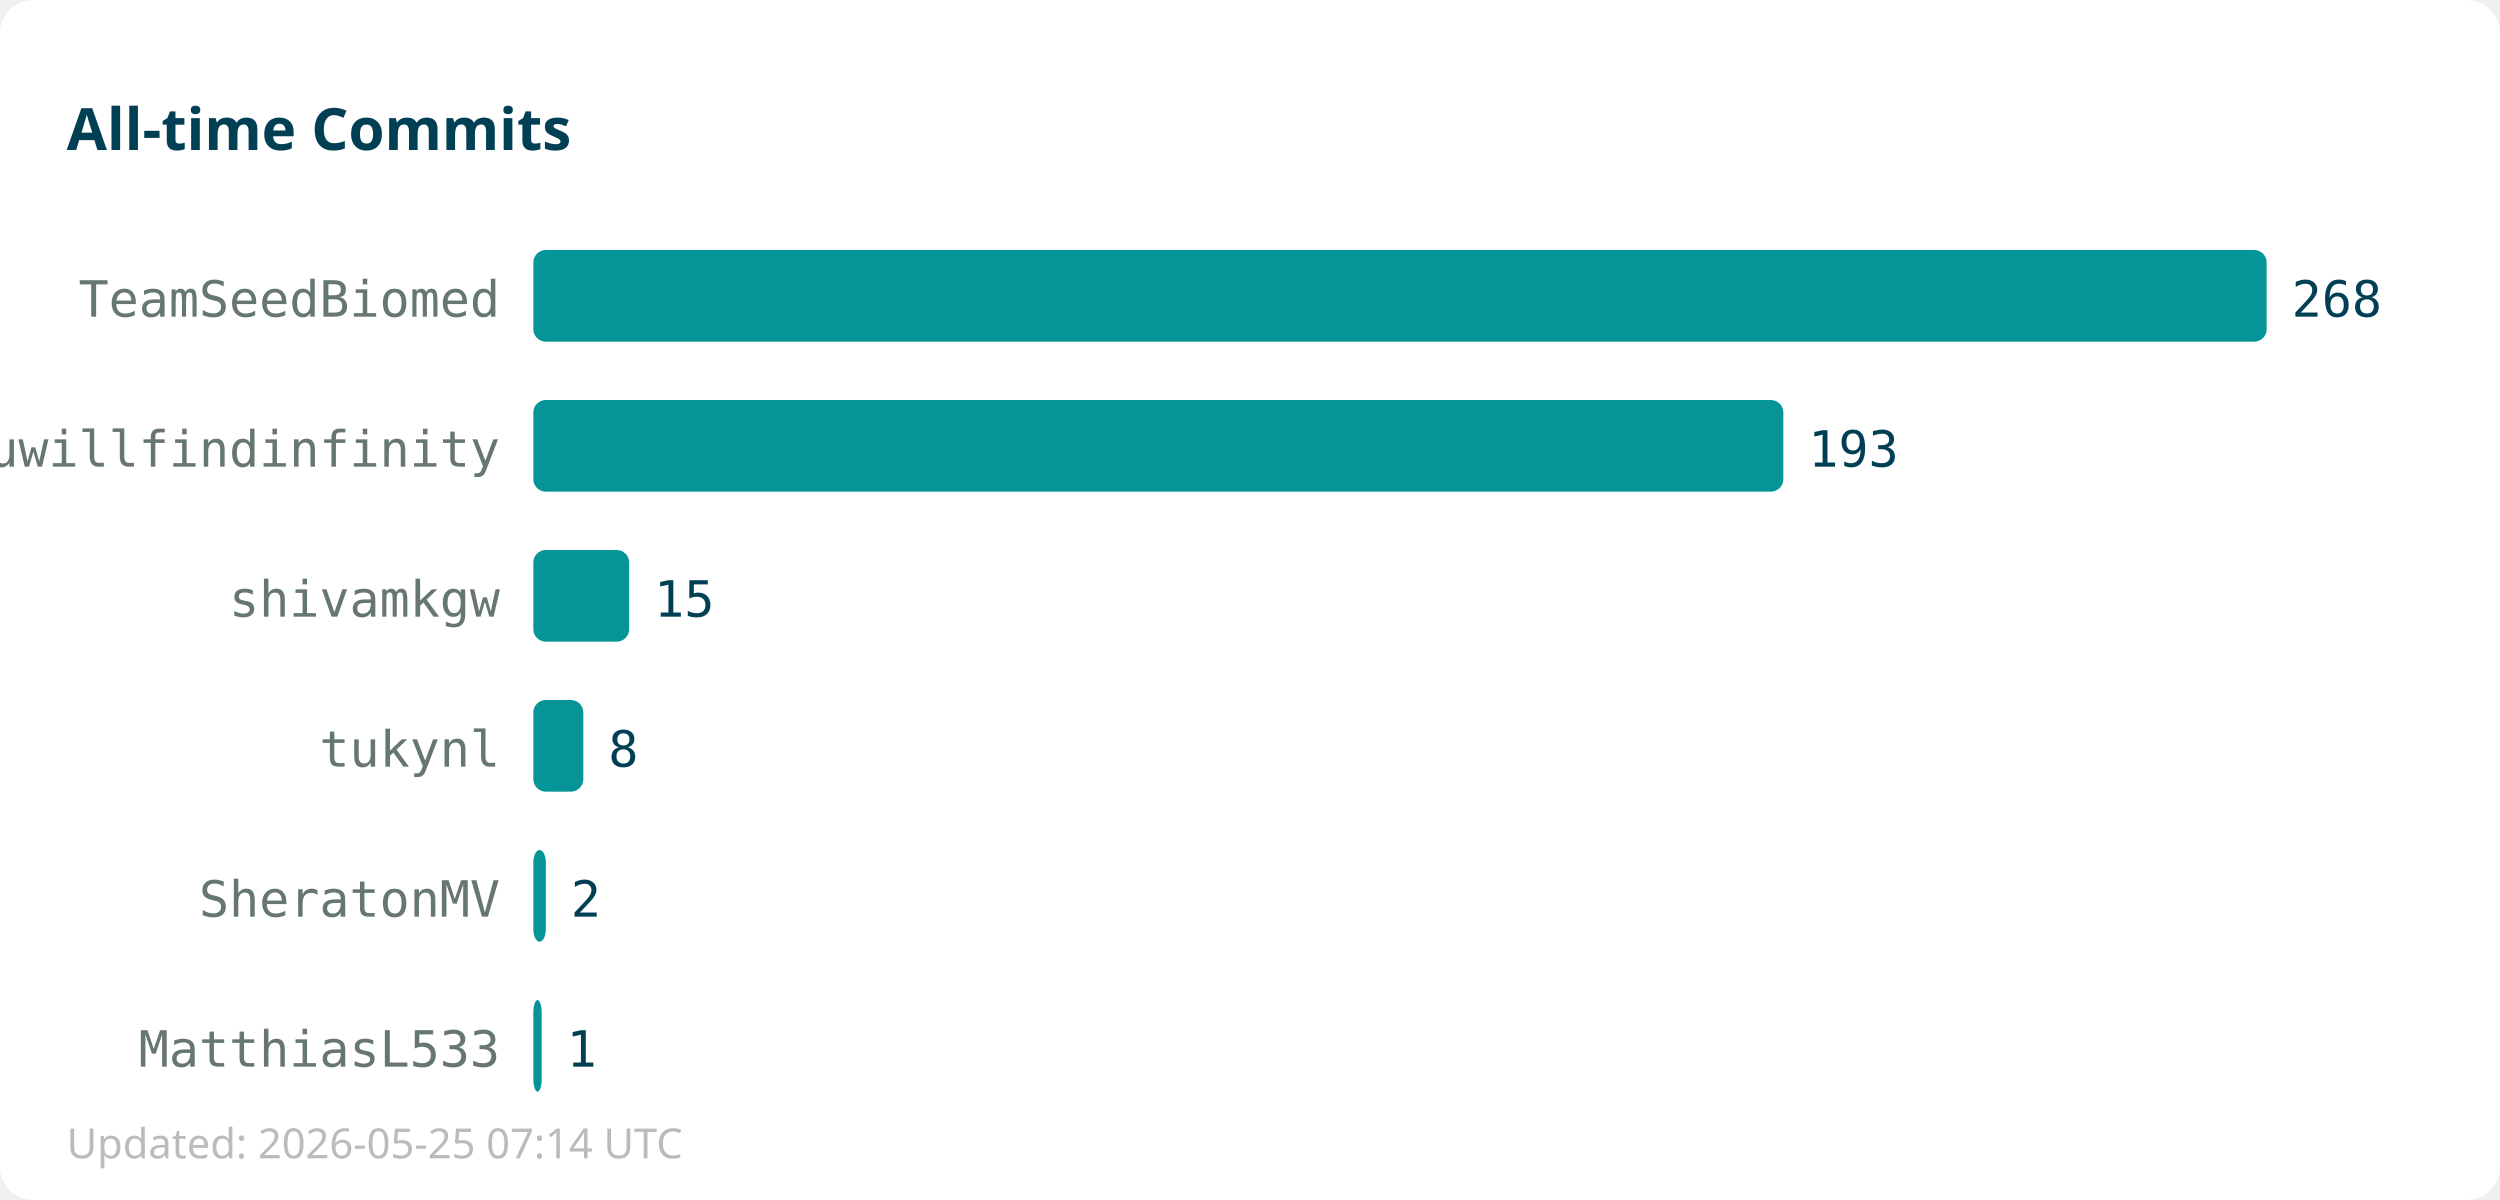
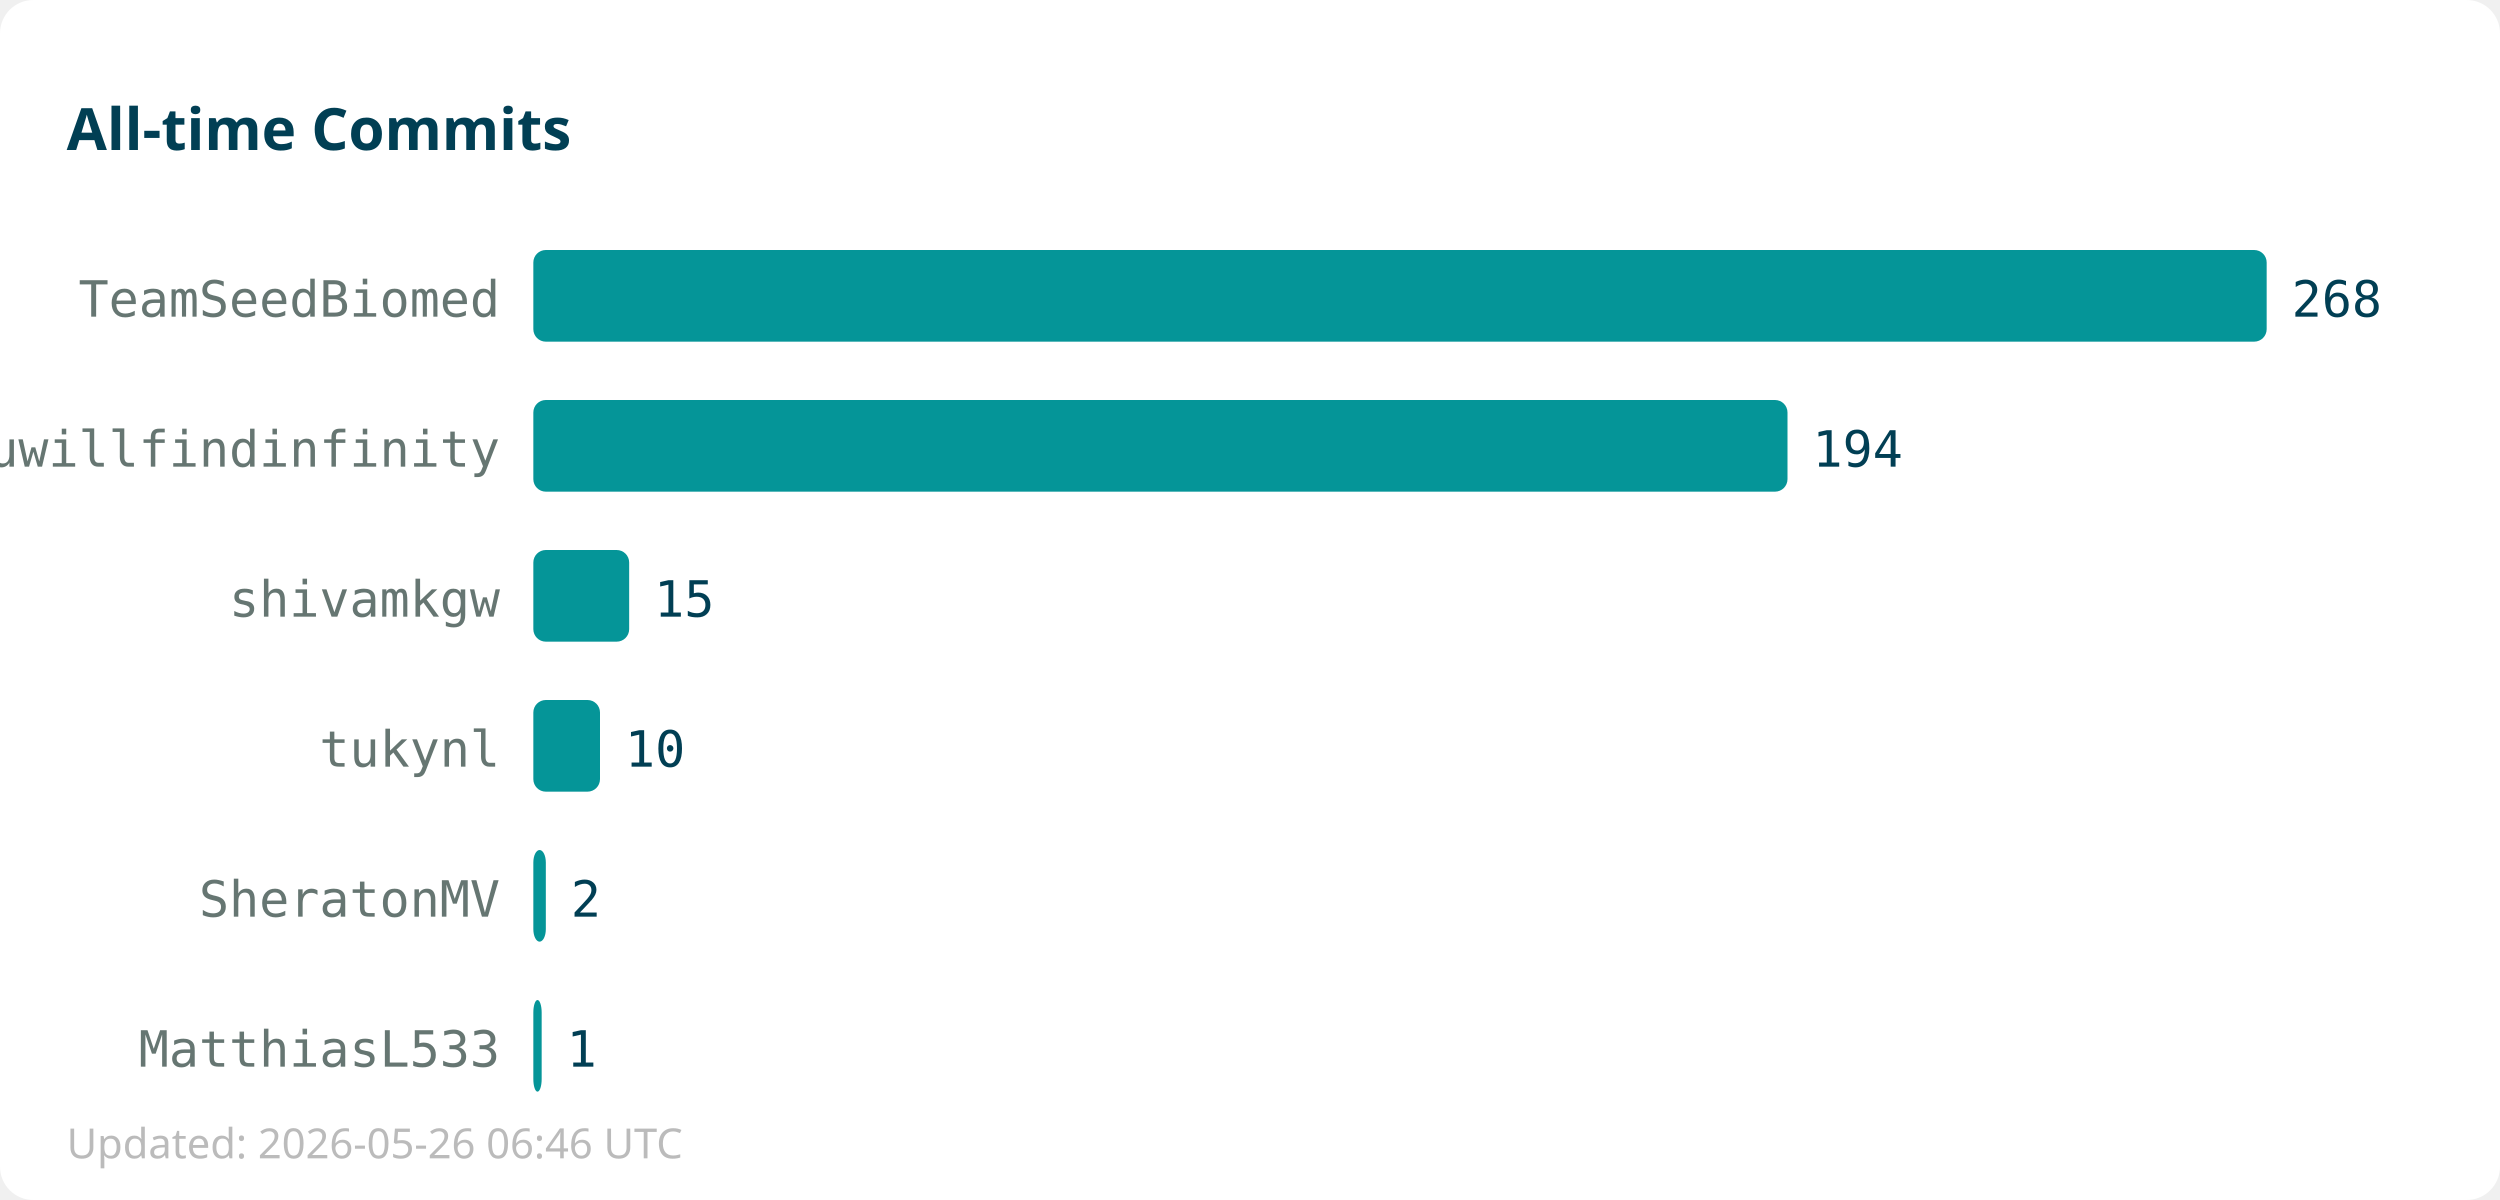
<svg xmlns="http://www.w3.org/2000/svg" width="600" height="288">
  <rect width="600" height="288" fill="#ffffff" rx="8" />
  <text x="16" y="36" font-family="sans-serif" font-size="14" font-weight="bold" fill="#013f54">All-time Commits</text>
  <text x="120" y="76" text-anchor="end" font-family="monospace" font-size="12" fill="#667672">TeamSeedBiomed</text>
  <rect x="128" y="60" width="416" height="22" fill="#059598" rx="3" />
  <text x="550" y="76" font-family="monospace" font-size="12" fill="#013f54">268</text>
  <text x="120" y="112" text-anchor="end" font-family="monospace" font-size="12" fill="#667672">youwillfindinfinity</text>
-   <rect x="128" y="96" width="300" height="22" fill="#059598" rx="3" />
-   <text x="434" y="112" font-family="monospace" font-size="12" fill="#013f54">193</text>
+   <rect x="128" y="96" width="301" height="22" fill="#059598" rx="3" />
+   <text x="435" y="112" font-family="monospace" font-size="12" fill="#013f54">194</text>
  <text x="120" y="148" text-anchor="end" font-family="monospace" font-size="12" fill="#667672">shivamkgw</text>
  <rect x="128" y="132" width="23" height="22" fill="#059598" rx="3" />
  <text x="157" y="148" font-family="monospace" font-size="12" fill="#013f54">15</text>
  <text x="120" y="184" text-anchor="end" font-family="monospace" font-size="12" fill="#667672">tukynl</text>
-   <rect x="128" y="168" width="12" height="22" fill="#059598" rx="3" />
-   <text x="146" y="184" font-family="monospace" font-size="12" fill="#013f54">8</text>
+   <rect x="128" y="168" width="16" height="22" fill="#059598" rx="3" />
+   <text x="150" y="184" font-family="monospace" font-size="12" fill="#013f54">10</text>
  <text x="120" y="220" text-anchor="end" font-family="monospace" font-size="12" fill="#667672">SheratonMV</text>
  <rect x="128" y="204" width="3" height="22" fill="#059598" rx="3" />
  <text x="137" y="220" font-family="monospace" font-size="12" fill="#013f54">2</text>
  <text x="120" y="256" text-anchor="end" font-family="monospace" font-size="12" fill="#667672">MatthiasL533</text>
  <rect x="128" y="240" width="2" height="22" fill="#059598" rx="3" />
  <text x="136" y="256" font-family="monospace" font-size="12" fill="#013f54">1</text>
-   <text x="16" y="278" font-family="sans-serif" font-size="10" fill="#bbbbbb">Updated: 2026-05-25 07:14 UTC</text>
+   <text x="16" y="278" font-family="sans-serif" font-size="10" fill="#bbbbbb">Updated: 2026-05-26 06:46 UTC</text>
</svg>
